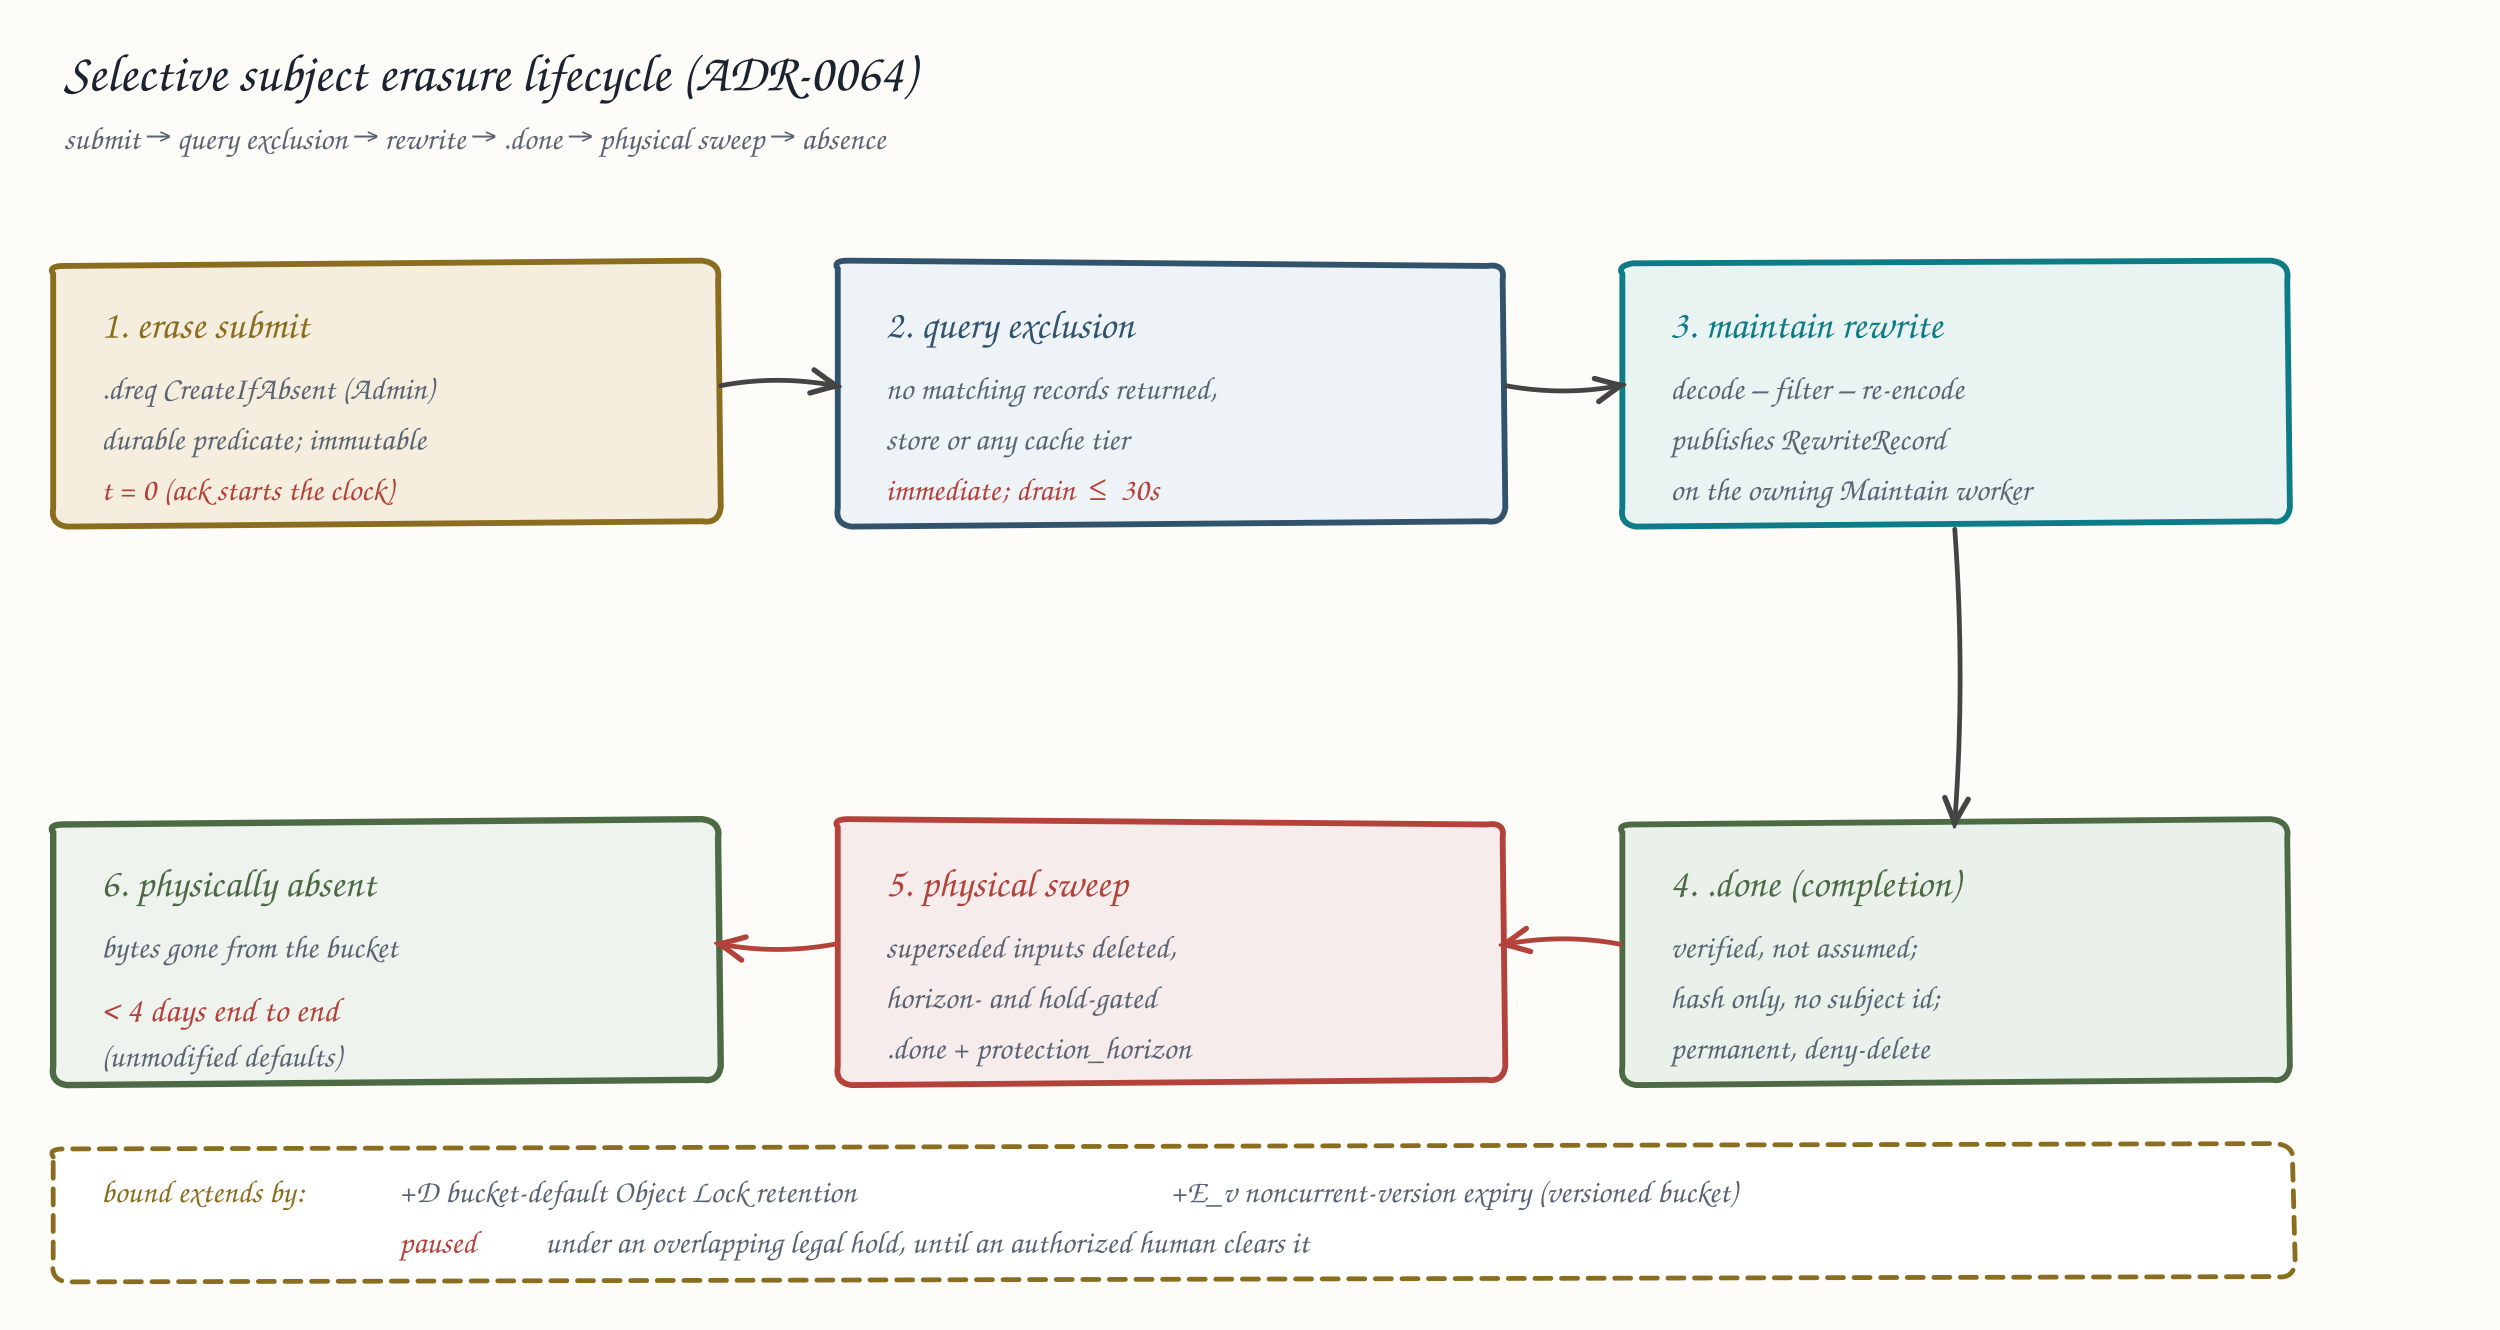
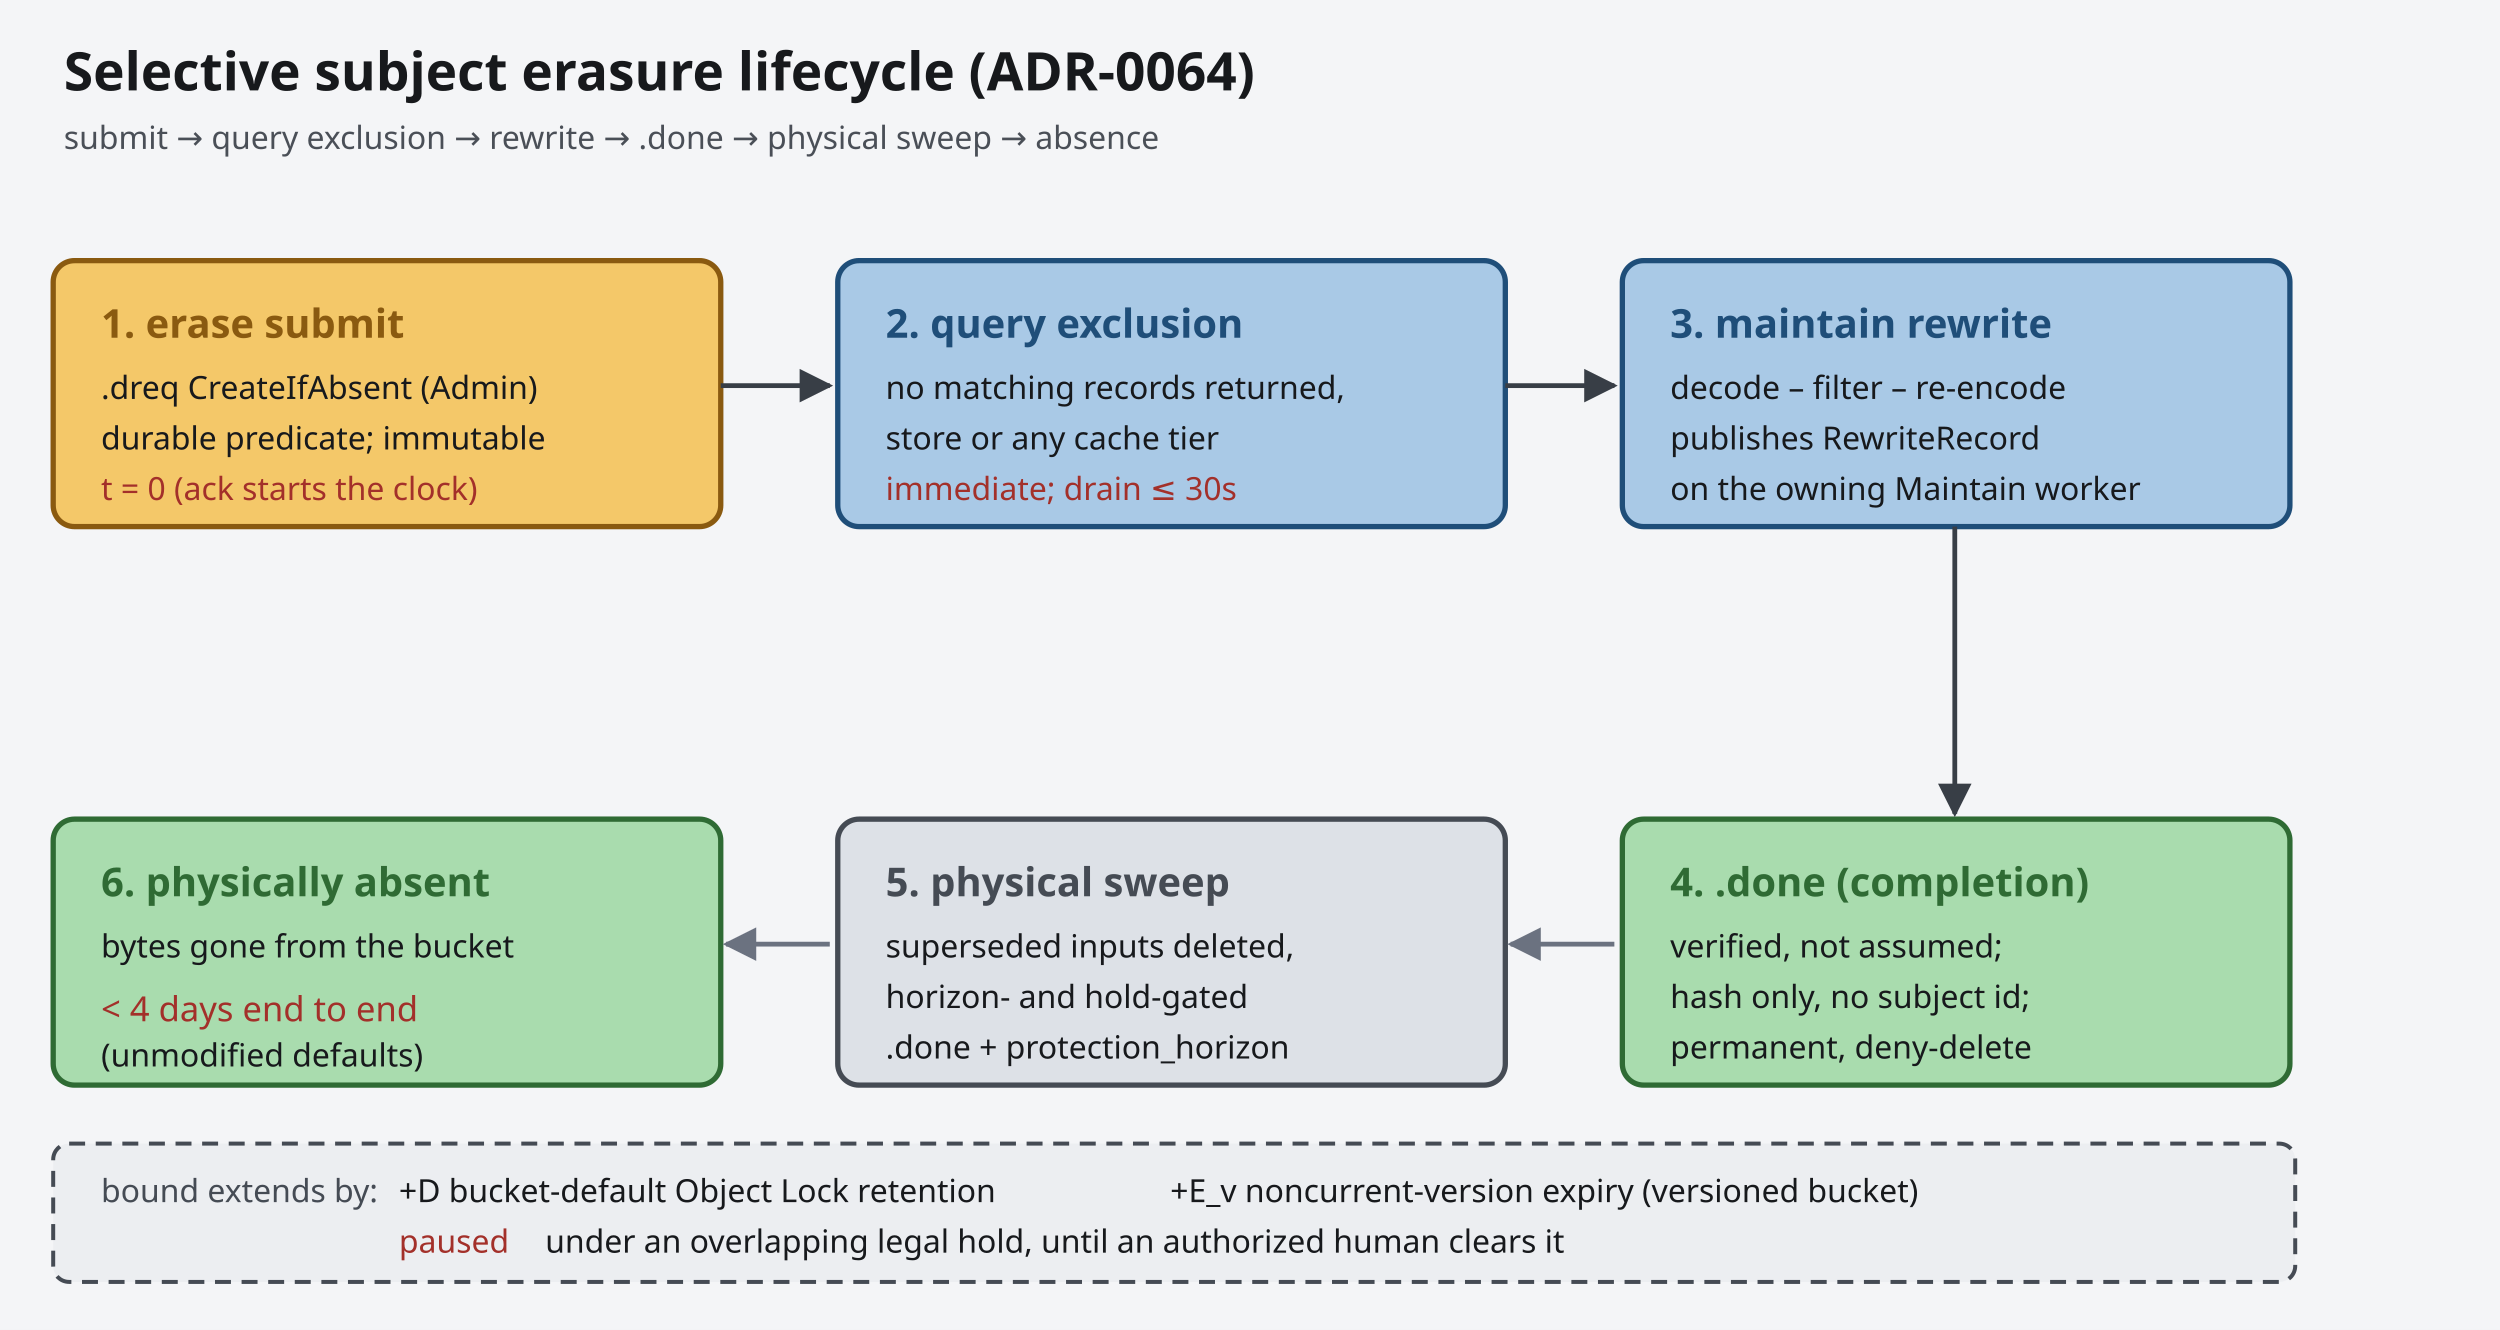
- <svg xmlns="http://www.w3.org/2000/svg" viewBox="0 0 940 500" font-family="'Segoe Print','Bradley Hand','Comic Sans MS',cursive" font-size="15">
+ <svg xmlns="http://www.w3.org/2000/svg" viewBox="0 0 940 500" font-family="system-ui, sans-serif" font-size="15" role="img" aria-label="Selective subject erasure lifecycle: an erase request excludes matching records from queries immediately, a maintain rewrite drops the subject and publishes a .done record, then a horizon- and hold-gated sweep physically deletes the superseded objects, reaching absence in under four days on defaults.">
  <defs>
-     <marker id="arr" viewBox="0 0 10 10" refX="8" refY="5" markerWidth="7" markerHeight="7" orient="auto-start-reverse">
-       <path d="M 1 1.5 Q 6 4 8.5 5 Q 6 6 1 8.5" fill="none" stroke="#444" stroke-width="1.6" stroke-linecap="round" />
+     <marker id="arr" viewBox="0 0 10 10" refX="9" refY="5" markerWidth="7" markerHeight="7" orient="auto-start-reverse">
+       <path d="M0,0 L10,5 L0,10 z" fill="#383e46" />
    </marker>
-     <marker id="arrR" viewBox="0 0 10 10" refX="8" refY="5" markerWidth="7" markerHeight="7" orient="auto-start-reverse">
-       <path d="M 1 1.5 Q 6 4 8.5 5 Q 6 6 1 8.5" fill="none" stroke="#b3423a" stroke-width="1.6" stroke-linecap="round" />
+     <marker id="arrR" viewBox="0 0 10 10" refX="9" refY="5" markerWidth="7" markerHeight="7" orient="auto-start-reverse">
+       <path d="M0,0 L10,5 L0,10 z" fill="#6b7280" />
    </marker>
  </defs>
-   <rect width="940" height="500" fill="#fdfcf8" />
-   <text x="24" y="34" font-size="20" fill="#1b2230">Selective subject erasure lifecycle (ADR-0064)</text>
-   <text x="24" y="56" font-size="12" fill="#5b6472">submit → query exclusion → rewrite → .done → physical sweep → absence</text>
-   <path d="M 20 103 Q 18 100 24 100 L 264 98 Q 271 99 270 105 L 271 191 Q 270 197 264 196 L 25 198 Q 19 197 20 191 Z" fill="#f5eede" stroke="#8a6d1f" stroke-width="2.2" stroke-linecap="round" />
-   <text x="38" y="127" fill="#8a6d1f">1. erase submit</text>
-   <text x="38" y="150" font-size="12" fill="#5b6472">.dreq CreateIfAbsent (Admin)</text>
-   <text x="38" y="169" font-size="12" fill="#5b6472">durable predicate; immutable</text>
-   <text x="38" y="188" font-size="12" fill="#b3423a">t = 0  (ack starts the clock)</text>
-   <path d="M 315 101 Q 313 98 319 98 L 559 100 Q 566 99 565 105 L 566 191 Q 565 197 559 196 L 320 198 Q 314 197 315 191 Z" fill="#eef3f7" stroke="#31536b" stroke-width="2.2" stroke-linecap="round" />
-   <text x="333" y="127" fill="#31536b">2. query exclusion</text>
-   <text x="333" y="150" font-size="12" fill="#5b6472">no matching records returned,</text>
-   <text x="333" y="169" font-size="12" fill="#5b6472">store or any cache tier</text>
-   <text x="333" y="188" font-size="12" fill="#b3423a">immediate; drain ≤ 30s</text>
-   <path d="M 610 103 Q 608 100 614 99 L 854 98 Q 861 99 860 105 L 861 191 Q 860 197 854 196 L 615 198 Q 609 197 610 191 Z" fill="#e8f3f2" stroke="#0e7c86" stroke-width="2.2" stroke-linecap="round" />
-   <text x="628" y="127" fill="#0e7c86">3. maintain rewrite</text>
-   <text x="628" y="150" font-size="12" fill="#5b6472">decode – filter – re-encode</text>
-   <text x="628" y="169" font-size="12" fill="#5b6472">publishes RewriteRecord</text>
-   <text x="628" y="188" font-size="12" fill="#5b6472">on the owning Maintain worker</text>
-   <path d="M 610 313 Q 608 310 614 310 L 854 308 Q 861 309 860 315 L 861 401 Q 860 407 854 406 L 615 408 Q 609 407 610 401 Z" fill="#eaf1ea" stroke="#4c6b45" stroke-width="2.2" stroke-linecap="round" />
-   <text x="628" y="337" fill="#4c6b45">4. .done (completion)</text>
-   <text x="628" y="360" font-size="12" fill="#5b6472">verified, not assumed;</text>
-   <text x="628" y="379" font-size="12" fill="#5b6472">hash only, no subject id;</text>
-   <text x="628" y="398" font-size="12" fill="#5b6472">permanent, deny-delete</text>
-   <path d="M 315 311 Q 313 308 319 308 L 559 310 Q 566 309 565 315 L 566 401 Q 565 407 559 406 L 320 408 Q 314 407 315 401 Z" fill="#f7ecec" stroke="#b3423a" stroke-width="2.2" stroke-linecap="round" />
-   <text x="333" y="337" fill="#b3423a">5. physical sweep</text>
-   <text x="333" y="360" font-size="12" fill="#5b6472">superseded inputs deleted,</text>
-   <text x="333" y="379" font-size="12" fill="#5b6472">horizon- and hold-gated</text>
-   <text x="333" y="398" font-size="12" fill="#5b6472">.done + protection_horizon</text>
-   <path d="M 20 313 Q 18 310 24 310 L 264 308 Q 271 309 270 315 L 271 401 Q 270 407 264 406 L 25 408 Q 19 407 20 401 Z" fill="#eef3ee" stroke="#4c6b45" stroke-width="2.4" stroke-linecap="round" />
-   <text x="38" y="337" fill="#4c6b45">6. physically absent</text>
-   <text x="38" y="360" font-size="12" fill="#5b6472">bytes gone from the bucket</text>
-   <text x="38" y="384" font-size="13" fill="#b3423a">&lt; 4 days end to end</text>
-   <text x="38" y="401" font-size="12" fill="#5b6472">(unmodified defaults)</text>
-   <path d="M 271 145 Q 292 141 314 145" fill="none" stroke="#444" stroke-width="1.8" marker-end="url(#arr)" stroke-linecap="round" />
-   <path d="M 566 145 Q 588 149 609 145" fill="none" stroke="#444" stroke-width="1.8" marker-end="url(#arr)" stroke-linecap="round" />
-   <path d="M 735 199 Q 739 255 735 309" fill="none" stroke="#444" stroke-width="1.8" marker-end="url(#arr)" stroke-linecap="round" />
-   <path d="M 609 355 Q 588 351 566 355" fill="none" stroke="#b3423a" stroke-width="1.8" marker-end="url(#arrR)" stroke-linecap="round" />
-   <path d="M 314 355 Q 292 359 271 355" fill="none" stroke="#b3423a" stroke-width="1.8" marker-end="url(#arrR)" stroke-linecap="round" />
-   <path d="M 20 435 Q 18 432 24 432 L 856 430 Q 863 431 862 437 L 863 475 Q 862 481 856 480 L 25 482 Q 19 481 20 475 Z" fill="#fff" stroke="#8a6d1f" stroke-width="1.8" stroke-dasharray="6 4" stroke-linecap="round" />
-   <text x="38" y="452" font-size="12" fill="#8a6d1f">bound extends by:</text>
-   <text x="150" y="452" font-size="12" fill="#5b6472">+D  bucket-default Object Lock retention</text>
-   <text x="440" y="452" font-size="12" fill="#5b6472">+E_v  noncurrent-version expiry (versioned bucket)</text>
-   <text x="150" y="471" font-size="12" fill="#b3423a">paused</text>
-   <text x="205" y="471" font-size="12" fill="#5b6472">under an overlapping legal hold, until an authorized human clears it</text>
+   <rect x="0" y="0" width="940" height="500" fill="#f4f5f7" />
+   <text x="24" y="34" font-size="20" font-weight="bold" fill="#17191c">Selective subject erasure lifecycle (ADR-0064)</text>
+   <text x="24" y="56" font-size="12" fill="#4a4f57">submit → query exclusion → rewrite → .done → physical sweep → absence</text>
+   <rect x="20" y="98" width="251" height="100" rx="8" fill="#f4c869" stroke="#8a5a10" stroke-width="2" />
+   <text x="38" y="127" font-size="15" font-weight="bold" fill="#8a5a10">1. erase submit</text>
+   <text x="38" y="150" font-size="12" fill="#17191c">.dreq CreateIfAbsent (Admin)</text>
+   <text x="38" y="169" font-size="12" fill="#17191c">durable predicate; immutable</text>
+   <text x="38" y="188" font-size="12" fill="#a3302a">t = 0  (ack starts the clock)</text>
+   <rect x="315" y="98" width="251" height="100" rx="8" fill="#a9c9e6" stroke="#1f4e79" stroke-width="2" />
+   <text x="333" y="127" font-size="15" font-weight="bold" fill="#1f4e79">2. query exclusion</text>
+   <text x="333" y="150" font-size="12" fill="#17191c">no matching records returned,</text>
+   <text x="333" y="169" font-size="12" fill="#17191c">store or any cache tier</text>
+   <text x="333" y="188" font-size="12" fill="#a3302a">immediate; drain ≤ 30s</text>
+   <rect x="610" y="98" width="251" height="100" rx="8" fill="#a9c9e6" stroke="#1f4e79" stroke-width="2" />
+   <text x="628" y="127" font-size="15" font-weight="bold" fill="#1f4e79">3. maintain rewrite</text>
+   <text x="628" y="150" font-size="12" fill="#17191c">decode – filter – re-encode</text>
+   <text x="628" y="169" font-size="12" fill="#17191c">publishes RewriteRecord</text>
+   <text x="628" y="188" font-size="12" fill="#17191c">on the owning Maintain worker</text>
+   <rect x="610" y="308" width="251" height="100" rx="8" fill="#a9dcae" stroke="#2f6b34" stroke-width="2" />
+   <text x="628" y="337" font-size="15" font-weight="bold" fill="#2f6b34">4. .done (completion)</text>
+   <text x="628" y="360" font-size="12" fill="#17191c">verified, not assumed;</text>
+   <text x="628" y="379" font-size="12" fill="#17191c">hash only, no subject id;</text>
+   <text x="628" y="398" font-size="12" fill="#17191c">permanent, deny-delete</text>
+   <rect x="315" y="308" width="251" height="100" rx="8" fill="#dde1e7" stroke="#454b54" stroke-width="2" />
+   <text x="333" y="337" font-size="15" font-weight="bold" fill="#454b54">5. physical sweep</text>
+   <text x="333" y="360" font-size="12" fill="#17191c">superseded inputs deleted,</text>
+   <text x="333" y="379" font-size="12" fill="#17191c">horizon- and hold-gated</text>
+   <text x="333" y="398" font-size="12" fill="#17191c">.done + protection_horizon</text>
+   <rect x="20" y="308" width="251" height="100" rx="8" fill="#a9dcae" stroke="#2f6b34" stroke-width="2" />
+   <text x="38" y="337" font-size="15" font-weight="bold" fill="#2f6b34">6. physically absent</text>
+   <text x="38" y="360" font-size="12" fill="#17191c">bytes gone from the bucket</text>
+   <text x="38" y="384" font-size="13" fill="#a3302a">&lt; 4 days end to end</text>
+   <text x="38" y="401" font-size="12" fill="#17191c">(unmodified defaults)</text>
+   <path d="M271,145 L312,145" fill="none" stroke="#383e46" stroke-width="1.8" marker-end="url(#arr)" />
+   <path d="M566,145 L607,145" fill="none" stroke="#383e46" stroke-width="1.8" marker-end="url(#arr)" />
+   <path d="M735,198 L735,306" fill="none" stroke="#383e46" stroke-width="1.8" marker-end="url(#arr)" />
+   <path d="M607,355 L568,355" fill="none" stroke="#6b7280" stroke-width="1.8" marker-end="url(#arrR)" />
+   <path d="M312,355 L273,355" fill="none" stroke="#6b7280" stroke-width="1.8" marker-end="url(#arrR)" />
+   <rect x="20" y="430" width="843" height="52" rx="6" fill="#eceef1" stroke="#454b54" stroke-width="1.5" stroke-dasharray="6 4" />
+   <text x="38" y="452" font-size="12" fill="#454b54">bound extends by:</text>
+   <text x="150" y="452" font-size="12" fill="#17191c">+D  bucket-default Object Lock retention</text>
+   <text x="440" y="452" font-size="12" fill="#17191c">+E_v  noncurrent-version expiry (versioned bucket)</text>
+   <text x="150" y="471" font-size="12" fill="#a3302a">paused</text>
+   <text x="205" y="471" font-size="12" fill="#17191c">under an overlapping legal hold, until an authorized human clears it</text>
</svg>
